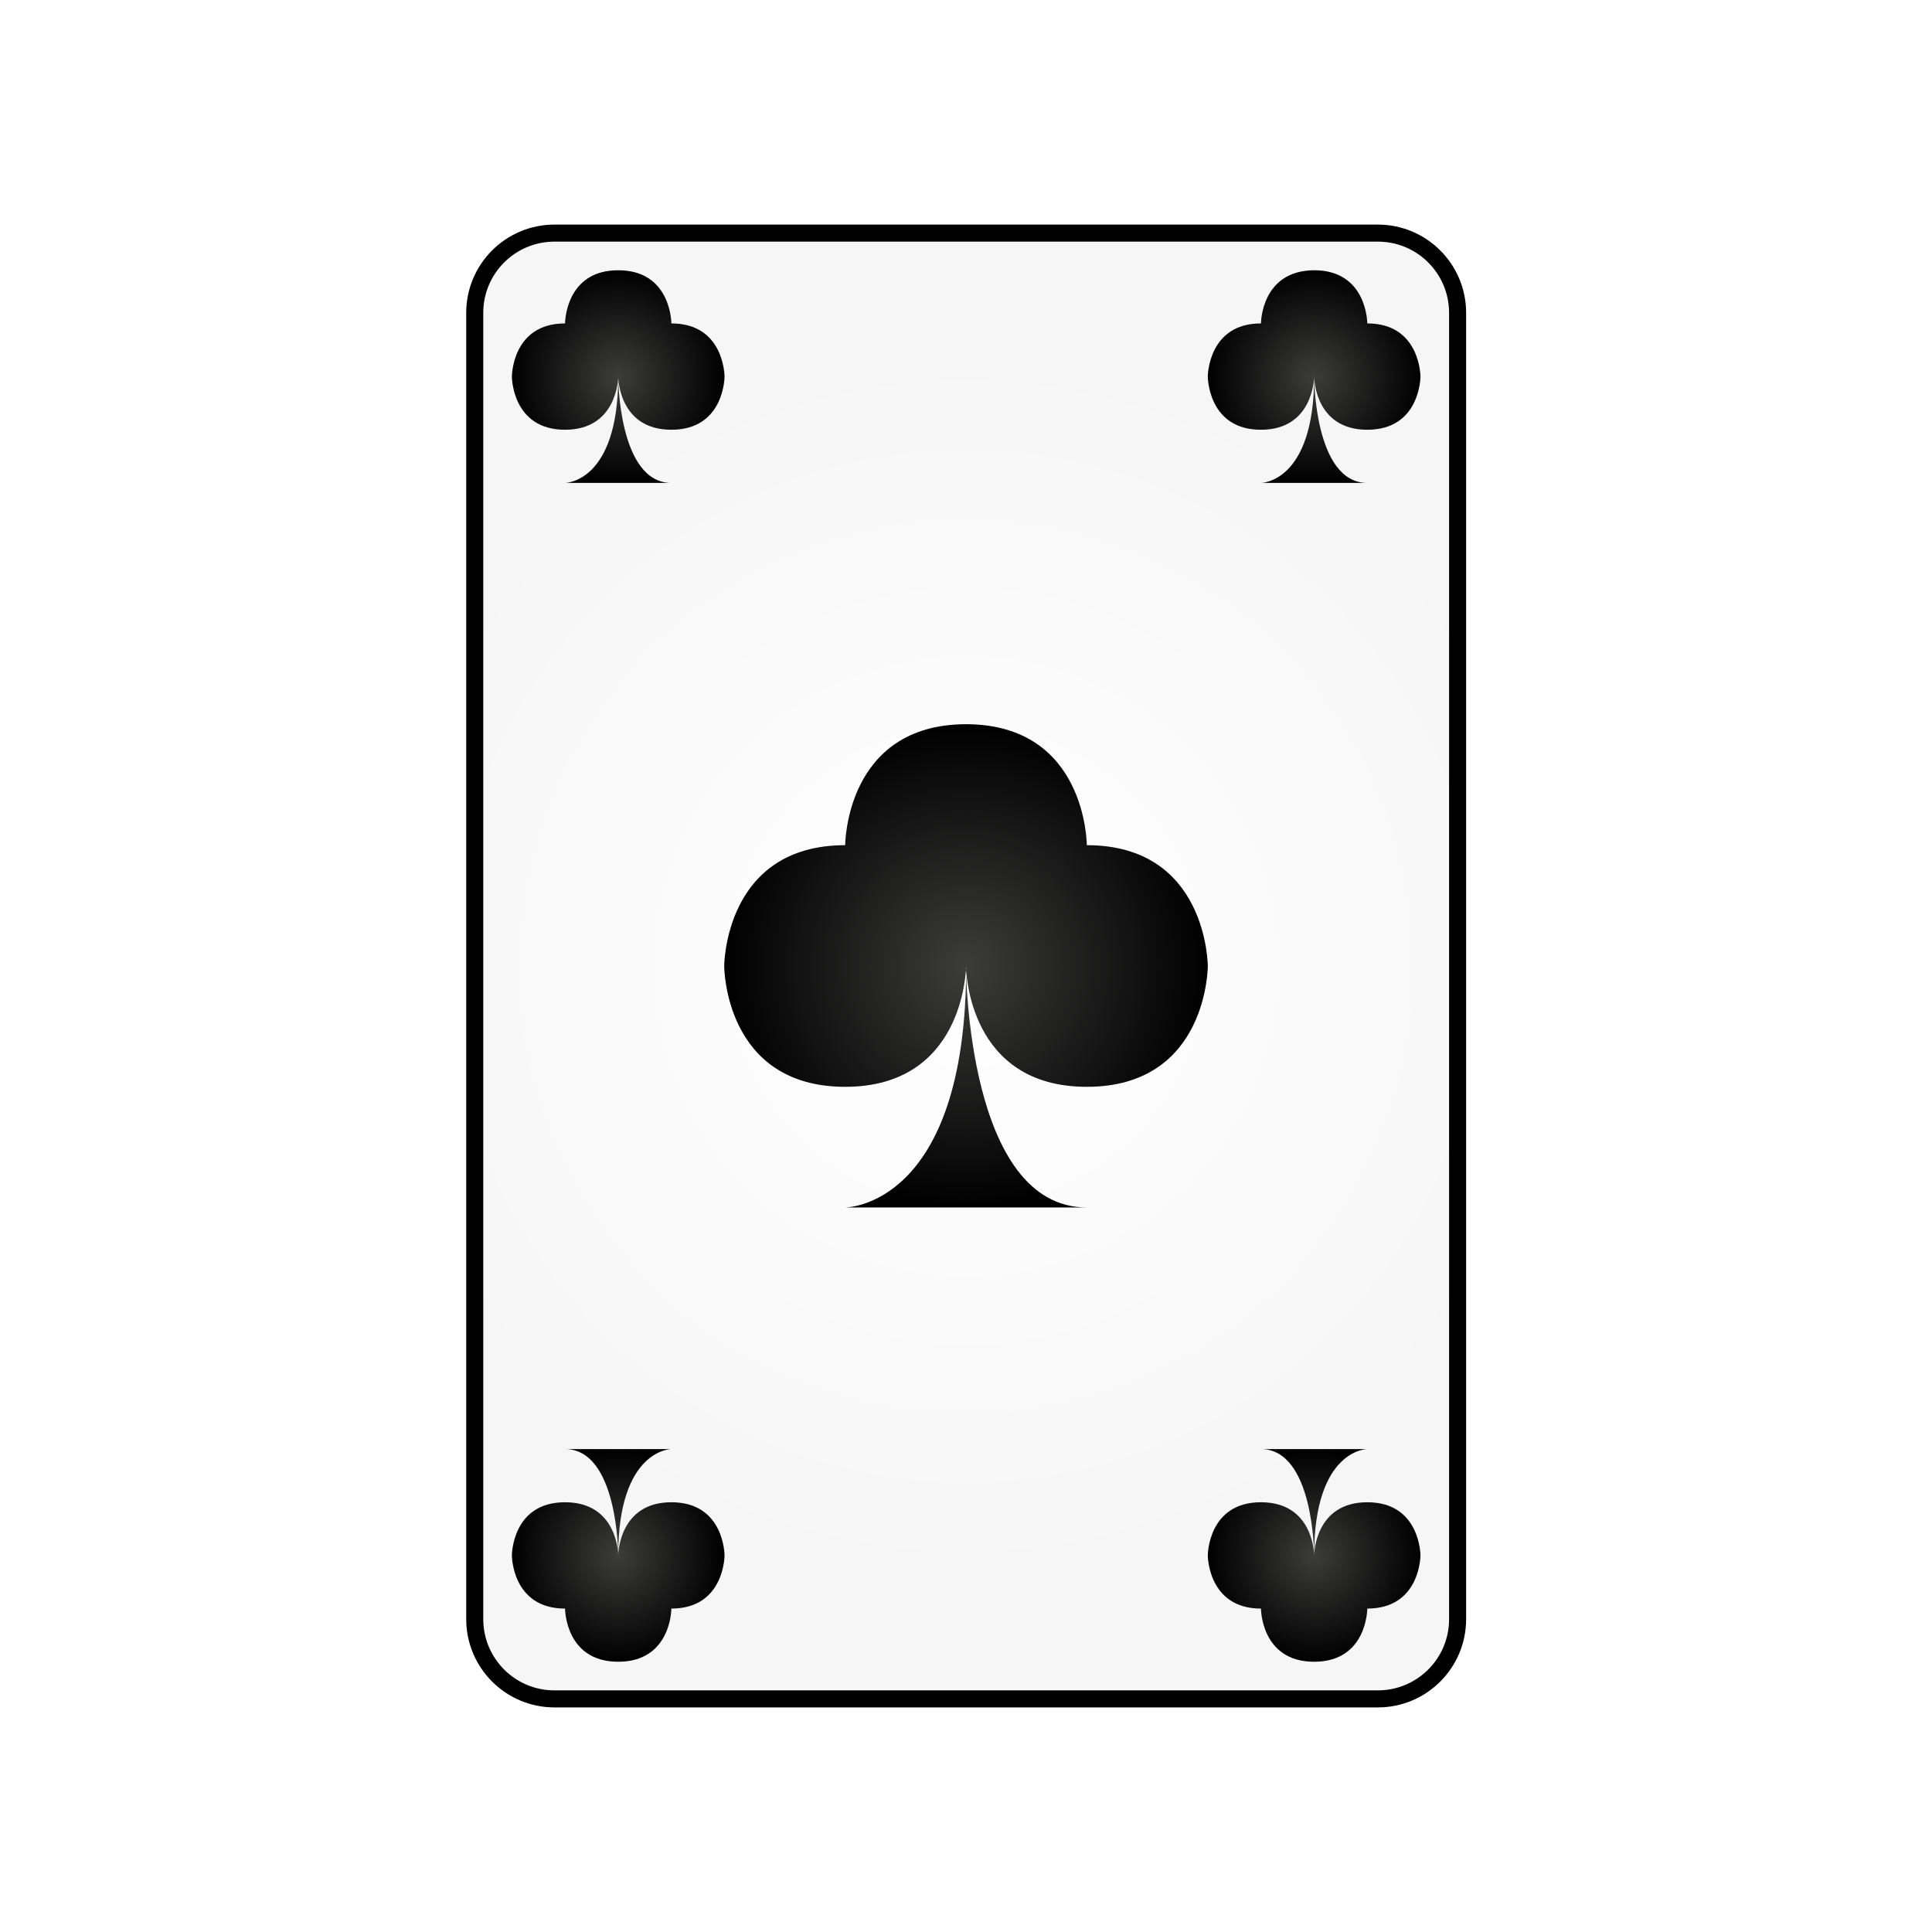
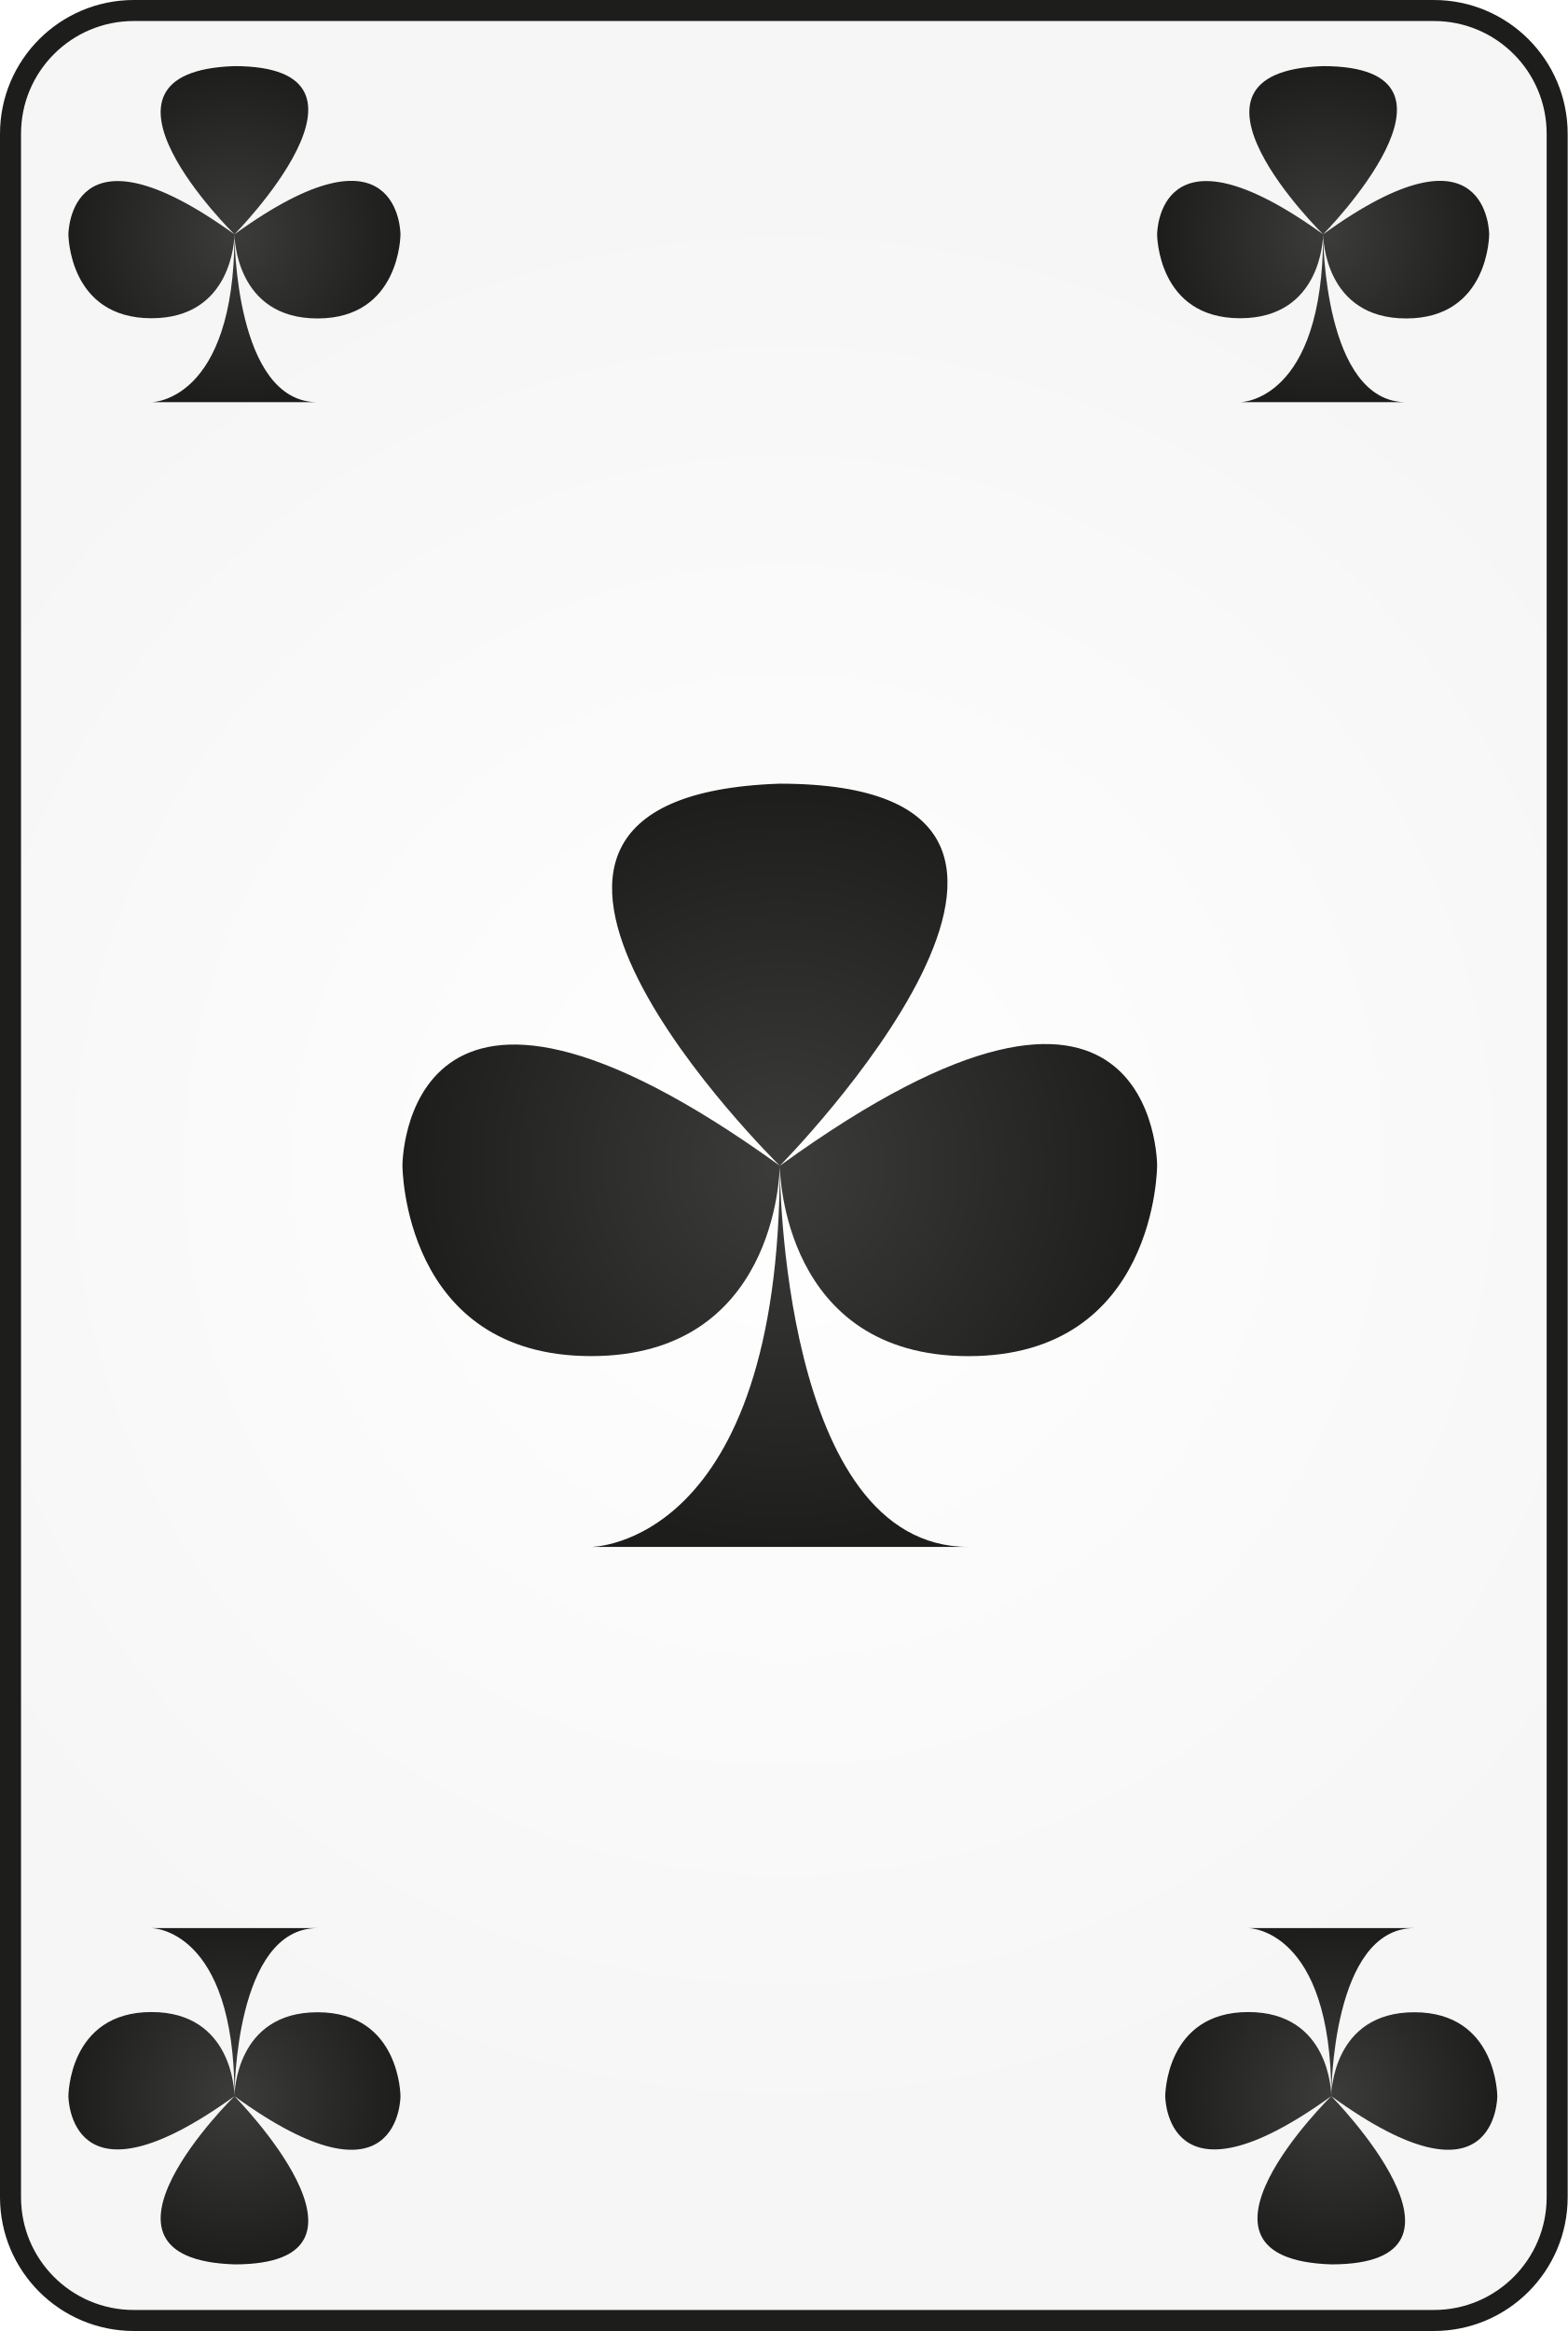
- <svg xmlns="http://www.w3.org/2000/svg" viewBox="0 0 566.9 566.9">
-   <radialGradient id="a" cx="-211.725" cy="365.262" r="141.732" gradientUnits="userSpaceOnUse">
-     <stop offset="0" stop-color="#be1622" />
-     <stop offset="1" stop-color="#9e151a" />
-   </radialGradient>
-   <path fill="url(#a)" d="M-211.7 507L-70 365.3l-141.7-141.8-141.8 141.8z" />
-   <radialGradient id="b" cx="283.465" cy="283.5" r="183.126" gradientUnits="userSpaceOnUse">
-     <stop offset="0" stop-color="#fff" />
-     <stop offset=".993" stop-color="#f6f6f6" />
-     <stop offset="1" stop-color="#f6f6f6" />
-   </radialGradient>
-   <path d="M162.7 498.6c-12.9 0-23.4-10.5-23.4-23.4V91.8c0-12.9 10.5-23.4 23.4-23.4h241.6c12.9 0 23.4 10.5 23.4 23.4v383.3c0 12.9-10.5 23.4-23.4 23.4H162.7z" fill="url(#b)" />
-   <path d="M404.3 70.9c11.6 0 20.9 9.4 20.9 20.9v383.3c0 11.6-9.4 20.9-20.9 20.9H162.7c-11.6 0-20.9-9.4-20.9-20.9V91.8c0-11.6 9.4-20.9 20.9-20.9h241.6m0-5H162.7c-14.3 0-25.9 11.6-25.9 25.9v383.3c0 14.3 11.6 25.9 25.9 25.9h241.6c14.3 0 25.9-11.6 25.9-25.9V91.8c0-14.3-11.6-25.9-25.9-25.9z" />
-   <radialGradient id="c" cx="31.939" cy="745.791" r="141.741" gradientUnits="userSpaceOnUse">
-     <stop offset="0" stop-color="#3c3c3b" />
-     <stop offset="1" />
-   </radialGradient>
-   <path d="M102.8 816.7c70.8 0 70.9-70.9 70.9-70.9s0-42.8-70.9-70.9S31.9 604 31.9 604s0 42.8-70.9 70.9-70.9 70.9-70.9 70.9 0 70.9 70.9 70.9c69.6 0 70.8-68.3 70.9-70.8C31.9 887.6-39 887.5-39 887.5h141.8c-70.8 0-70.9-141.7-70.9-141.7s.1 70.9 70.9 70.9z" fill="url(#c)" />
-   <radialGradient id="d" cx="283.465" cy="283.465" r="70.906" gradientUnits="userSpaceOnUse">
-     <stop offset="0" stop-color="#3c3c3b" />
-     <stop offset="1" />
-   </radialGradient>
-   <path d="M318.9 318.9c35.5 0 35.5-35.4 35.5-35.4s0-35.5-35.5-35.5c0 0 0-35.5-35.5-35.5C248 212.6 248 248 248 248c-35.5 0-35.5 35.5-35.5 35.5s0 35.4 35.5 35.4c34.6 0 35.4-33.8 35.5-35.4 0 70.9-35.5 70.8-35.5 70.8h70.9c-35.2 0-35.4-70-35.5-70.9.1 1.4.7 35.5 35.5 35.5z" fill="url(#d)" />
-   <radialGradient id="e" cx="181.399" cy="110.539" r="31.195" gradientUnits="userSpaceOnUse">
-     <stop offset="0" stop-color="#3c3c3b" />
-     <stop offset="1" />
-   </radialGradient>
-   <path d="M197 126.1c15.6 0 15.6-15.6 15.6-15.6s0-15.6-15.6-15.6c0 0 0-15.6-15.6-15.6s-15.6 15.6-15.6 15.6c-15.6 0-15.6 15.6-15.6 15.6s0 15.6 15.6 15.6c15.2 0 15.6-14.9 15.6-15.6 0 31.2-15.6 31.2-15.6 31.2H197c-15.5 0-15.6-30.8-15.6-31.2 0 .6.3 15.6 15.6 15.6z" fill="url(#e)" />
-   <radialGradient id="f" cx="385.618" cy="110.539" r="31.195" gradientUnits="userSpaceOnUse">
-     <stop offset="0" stop-color="#3c3c3b" />
-     <stop offset="1" />
-   </radialGradient>
-   <path d="M401.2 126.1c15.6 0 15.6-15.6 15.6-15.6s0-15.6-15.6-15.6c0 0 0-15.6-15.6-15.6-15.6.1-15.6 15.6-15.6 15.6-15.6 0-15.6 15.6-15.6 15.6s0 15.6 15.6 15.6c15.2 0 15.6-14.9 15.6-15.6 0 31.2-15.6 31.2-15.6 31.2h31.2c-15.5 0-15.6-30.8-15.6-31.2 0 .6.3 15.6 15.6 15.6z" fill="url(#f)" />
-   <radialGradient id="g" cx="205.408" cy="296.688" r="31.195" gradientTransform="rotate(180 295.509 376.539)" gradientUnits="userSpaceOnUse">
-     <stop offset="0" stop-color="#3c3c3b" />
-     <stop offset="1" />
-   </radialGradient>
-   <path d="M370 440.8c-15.6 0-15.6 15.6-15.6 15.6s0 15.6 15.6 15.6c0 0 0 15.6 15.6 15.6s15.6-15.6 15.6-15.6c15.6 0 15.6-15.6 15.6-15.6s0-15.6-15.6-15.6c-15.2 0-15.6 14.9-15.6 15.6 0-31.2 15.6-31.2 15.6-31.2H370c15.5 0 15.6 30.8 15.6 31.2 0-.6-.3-15.6-15.6-15.6z" fill="url(#g)" />
-   <radialGradient id="h" cx="409.627" cy="296.688" r="31.195" gradientTransform="rotate(180 295.509 376.539)" gradientUnits="userSpaceOnUse">
-     <stop offset="0" stop-color="#3c3c3b" />
-     <stop offset="1" />
-   </radialGradient>
-   <path d="M165.8 440.8c-15.6 0-15.6 15.6-15.6 15.6s0 15.6 15.6 15.6c0 0 0 15.6 15.6 15.6S197 472 197 472c15.6 0 15.6-15.6 15.6-15.6s0-15.6-15.6-15.6c-15.2 0-15.6 14.9-15.6 15.6 0-31.2 15.6-31.2 15.6-31.2h-31.2c15.5 0 15.6 30.8 15.6 31.2 0-.6-.3-15.6-15.6-15.6z" fill="url(#h)" />
+ <svg xmlns="http://www.w3.org/2000/svg" xmlns:xlink="http://www.w3.org/1999/xlink" viewBox="0 0 372.84 554.26">
+   <defs>
+     <radialGradient id="b" cx="186.42" cy="277.13" r="233.72" gradientUnits="userSpaceOnUse">
+       <stop offset="0" stop-color="#fff" />
+       <stop offset="1" stop-color="#f6f6f6" />
+     </radialGradient>
+     <radialGradient id="a" cx="283.25" cy="283.46" r="90.76" gradientTransform="matrix(.99 0 0 1 2.41 .05)" gradientUnits="userSpaceOnUse">
+       <stop offset="0" stop-color="#3c3c3b" />
+       <stop offset="1" stop-color="#1d1d1b" />
+     </radialGradient>
+     <radialGradient id="c" cx="152.1" cy="62.09" r="39.93" xlink:href="#a" />
+     <radialGradient id="d" cx="413.94" cy="62.09" r="39.93" xlink:href="#a" />
+     <radialGradient id="e" cx="415.89" cy="-283.77" r="39.93" gradientTransform="matrix(.99 0 0 -1 2.41 221.07)" xlink:href="#a" />
+     <radialGradient id="f" cx="152.1" cy="-283.77" r="39.93" gradientTransform="matrix(.99 0 0 -1 2.41 221.07)" xlink:href="#a" />
+   </defs>
+   <rect x="2.5" y="2.5" width="367.84" height="549.26" rx="29.3" ry="29.3" fill="url(#b)" />
+   <path d="M341.03 5a26.8 26.8 0 0 1 26.8 26.8v490.66a26.8 26.8 0 0 1-26.8 26.8H31.8A26.8 26.8 0 0 1 5 522.46V31.8A26.8 26.8 0 0 1 31.8 5h309.23m0-5H31.8A31.84 31.84 0 0 0 0 31.8v490.66a31.84 31.84 0 0 0 31.8 31.8h309.23a31.84 31.84 0 0 0 31.8-31.8V31.8A31.84 31.84 0 0 0 341.03 0z" fill="#1d1d1b" />
+   <path d="M327.37 328.83c44.87 0 44.87-45.35 44.87-45.35s0-65-89.74.1c0 0 89.74-90.81 0-90.87-89.74 3 0 90.84 0 90.84-89.74-64.78-89.74-.08-89.74-.08s0 45.35 44.87 45.35c43.82 0 44.84-43.25 44.87-45.27 0 90.69-44.87 90.64-44.87 90.64h89.74c-44.59 0-44.87-89.57-44.87-90.69.01 1.63.82 45.33 44.87 45.33z" transform="translate(-97.05 -6.37)" fill="url(#a)" />
+   <path d="M172.55 82.09c19.74 0 19.74-20 19.74-20s0-28.61-39.48 0c0 0 39.48-39.95 0-40-39.49 1.3 0 40 0 40-39.49-28.5-39.49 0-39.49 0s0 19.95 19.75 19.95c19.28 0 19.73-19 19.74-19.92 0 39.9-19.74 39.88-19.74 39.88h39.48c-19.62 0-19.74-39.41-19.74-39.9.01.76.36 19.99 19.74 19.99z" transform="translate(-97.05 -6.37)" fill="url(#c)" />
+   <path d="M431.46 82.09c19.75 0 19.75-20 19.75-20s0-28.61-39.49 0c0 0 39.49-39.95 0-40-39.48 1.3 0 40 0 40-39.48-28.5-39.48 0-39.48 0s0 19.95 19.74 19.95c19.28 0 19.73-19 19.74-19.92 0 39.9-19.74 39.88-19.74 39.88h39.48c-19.62 0-19.74-39.41-19.74-39.9.01.76.36 19.99 19.74 19.99z" transform="translate(-97.05 -6.37)" fill="url(#d)" />
+   <path d="M433.4 484.84c19.74 0 19.74 20 19.74 20s0 28.61-39.48-.05c0 0 39.48 40 0 40-39.49-1.3 0-40 0-40-39.49 28.5-39.49 0-39.49 0s0-20 19.75-20c19.28 0 19.73 19 19.74 19.92 0-39.9-19.74-39.88-19.74-39.88h39.48c-19.62 0-19.74 39.41-19.74 39.9 0-.66.34-19.89 19.74-19.89z" transform="translate(-97.05 -6.37)" fill="url(#e)" />
+   <path d="M172.55 484.84c19.74 0 19.74 20 19.74 20s0 28.61-39.48-.05c0 0 39.48 40 0 40-39.49-1.3 0-40 0-40-39.49 28.5-39.49 0-39.49 0s0-20 19.75-20c19.28 0 19.73 19 19.74 19.92 0-39.9-19.74-39.88-19.74-39.88h39.48c-19.62 0-19.74 39.41-19.74 39.9.01-.66.36-19.89 19.74-19.89z" transform="translate(-97.05 -6.37)" fill="url(#f)" />
</svg>
